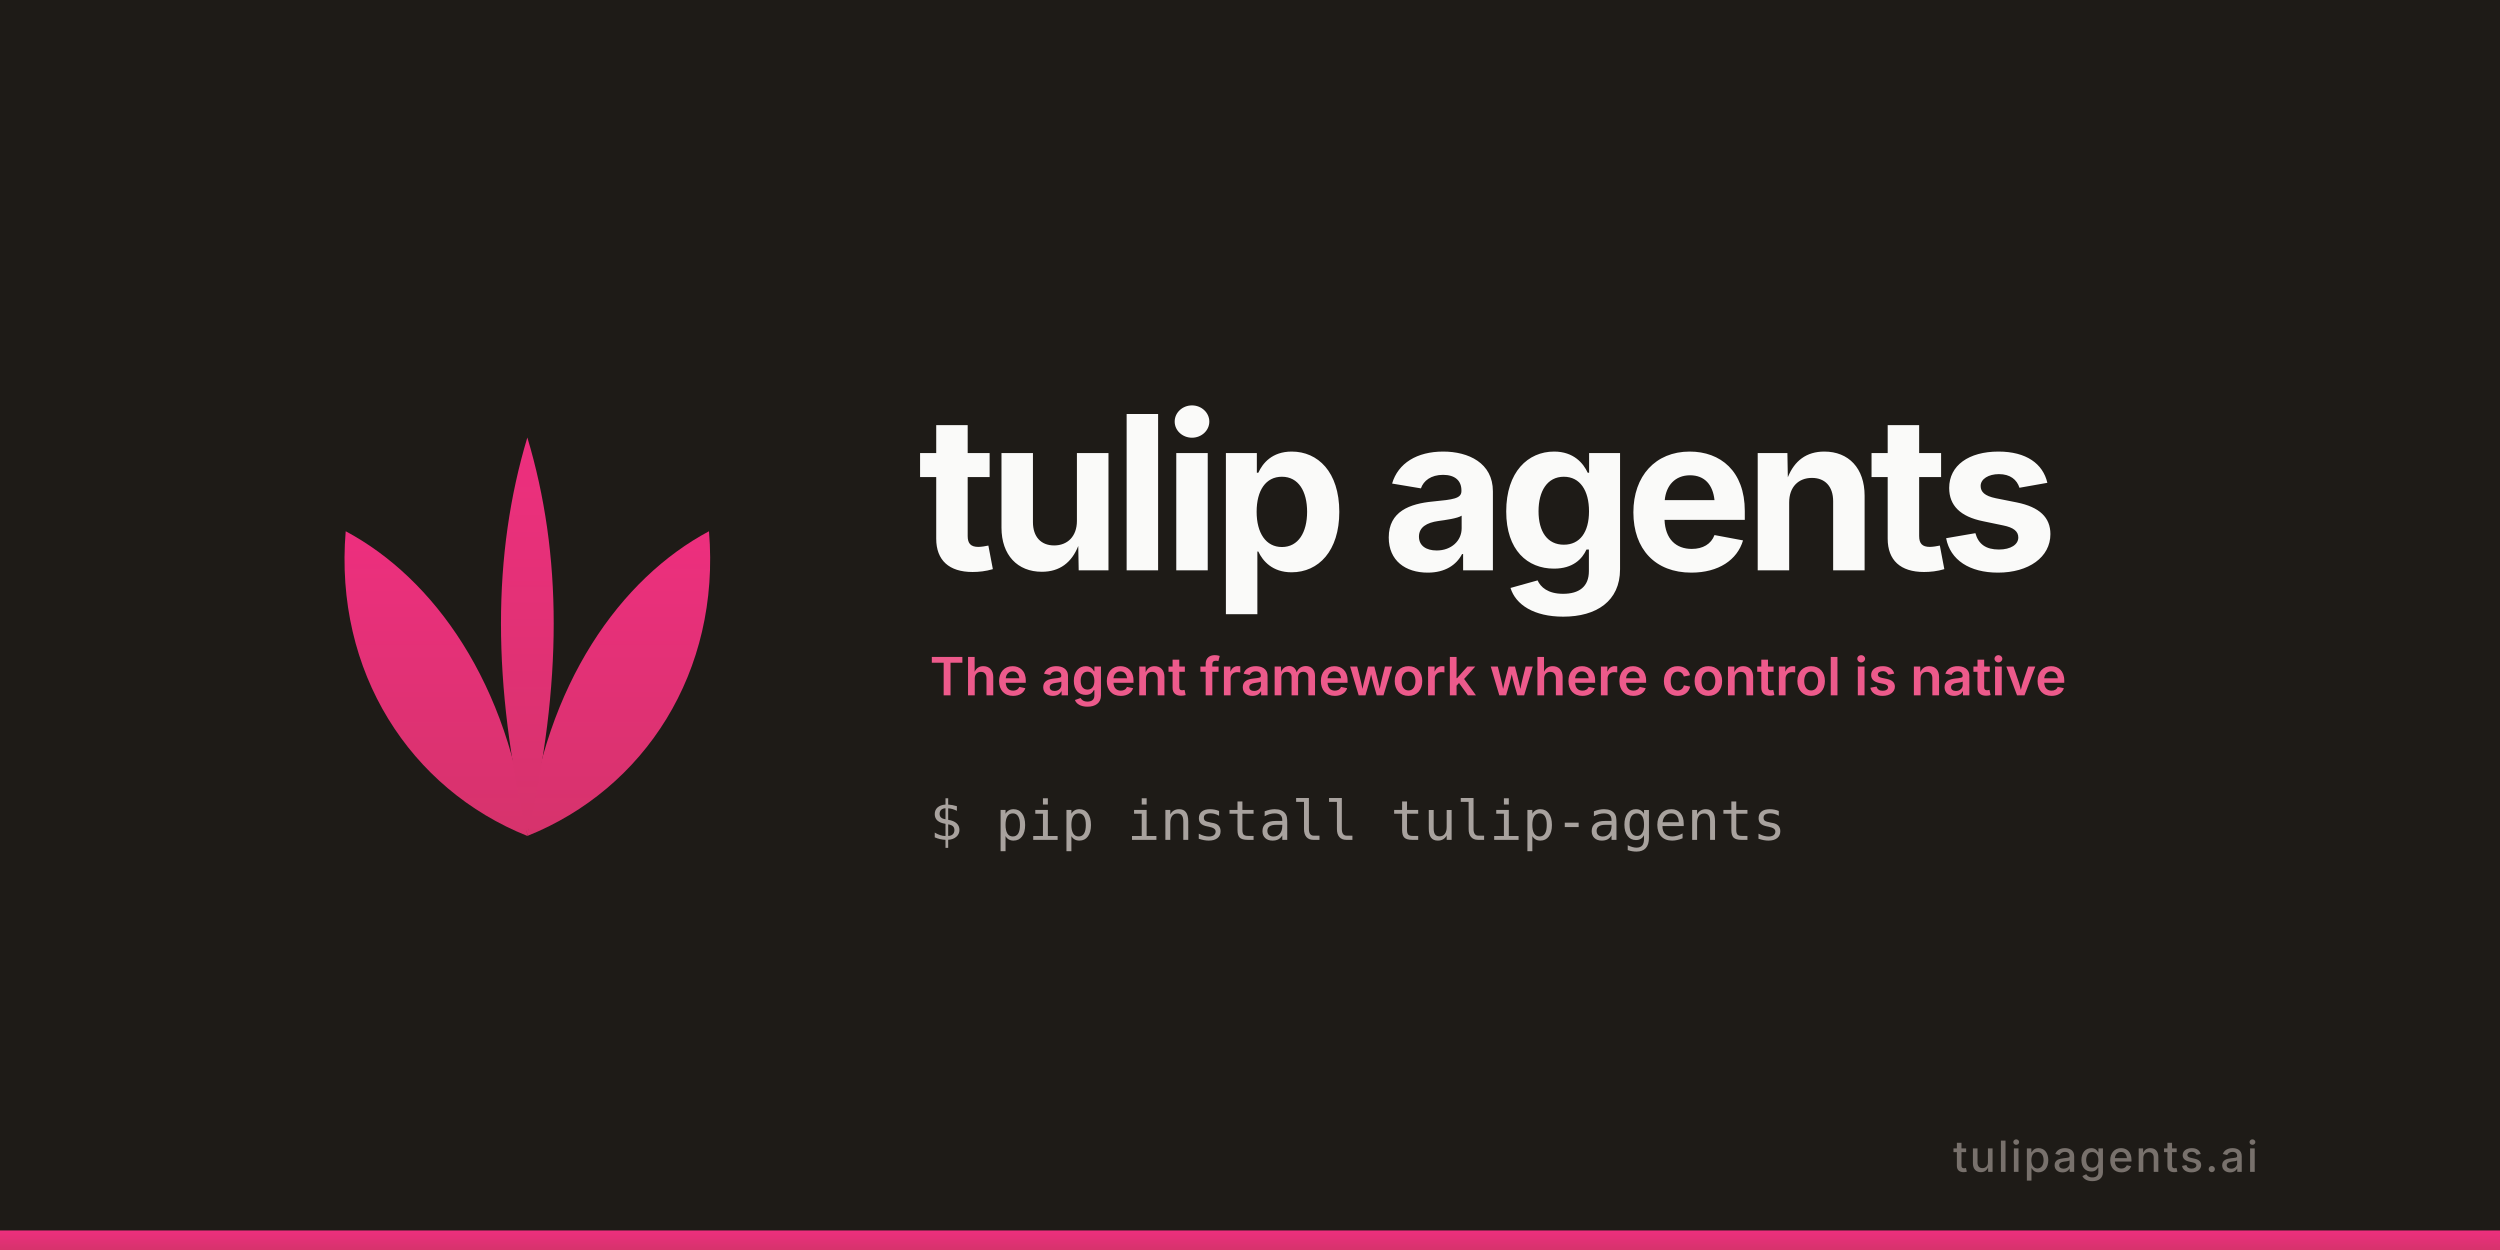
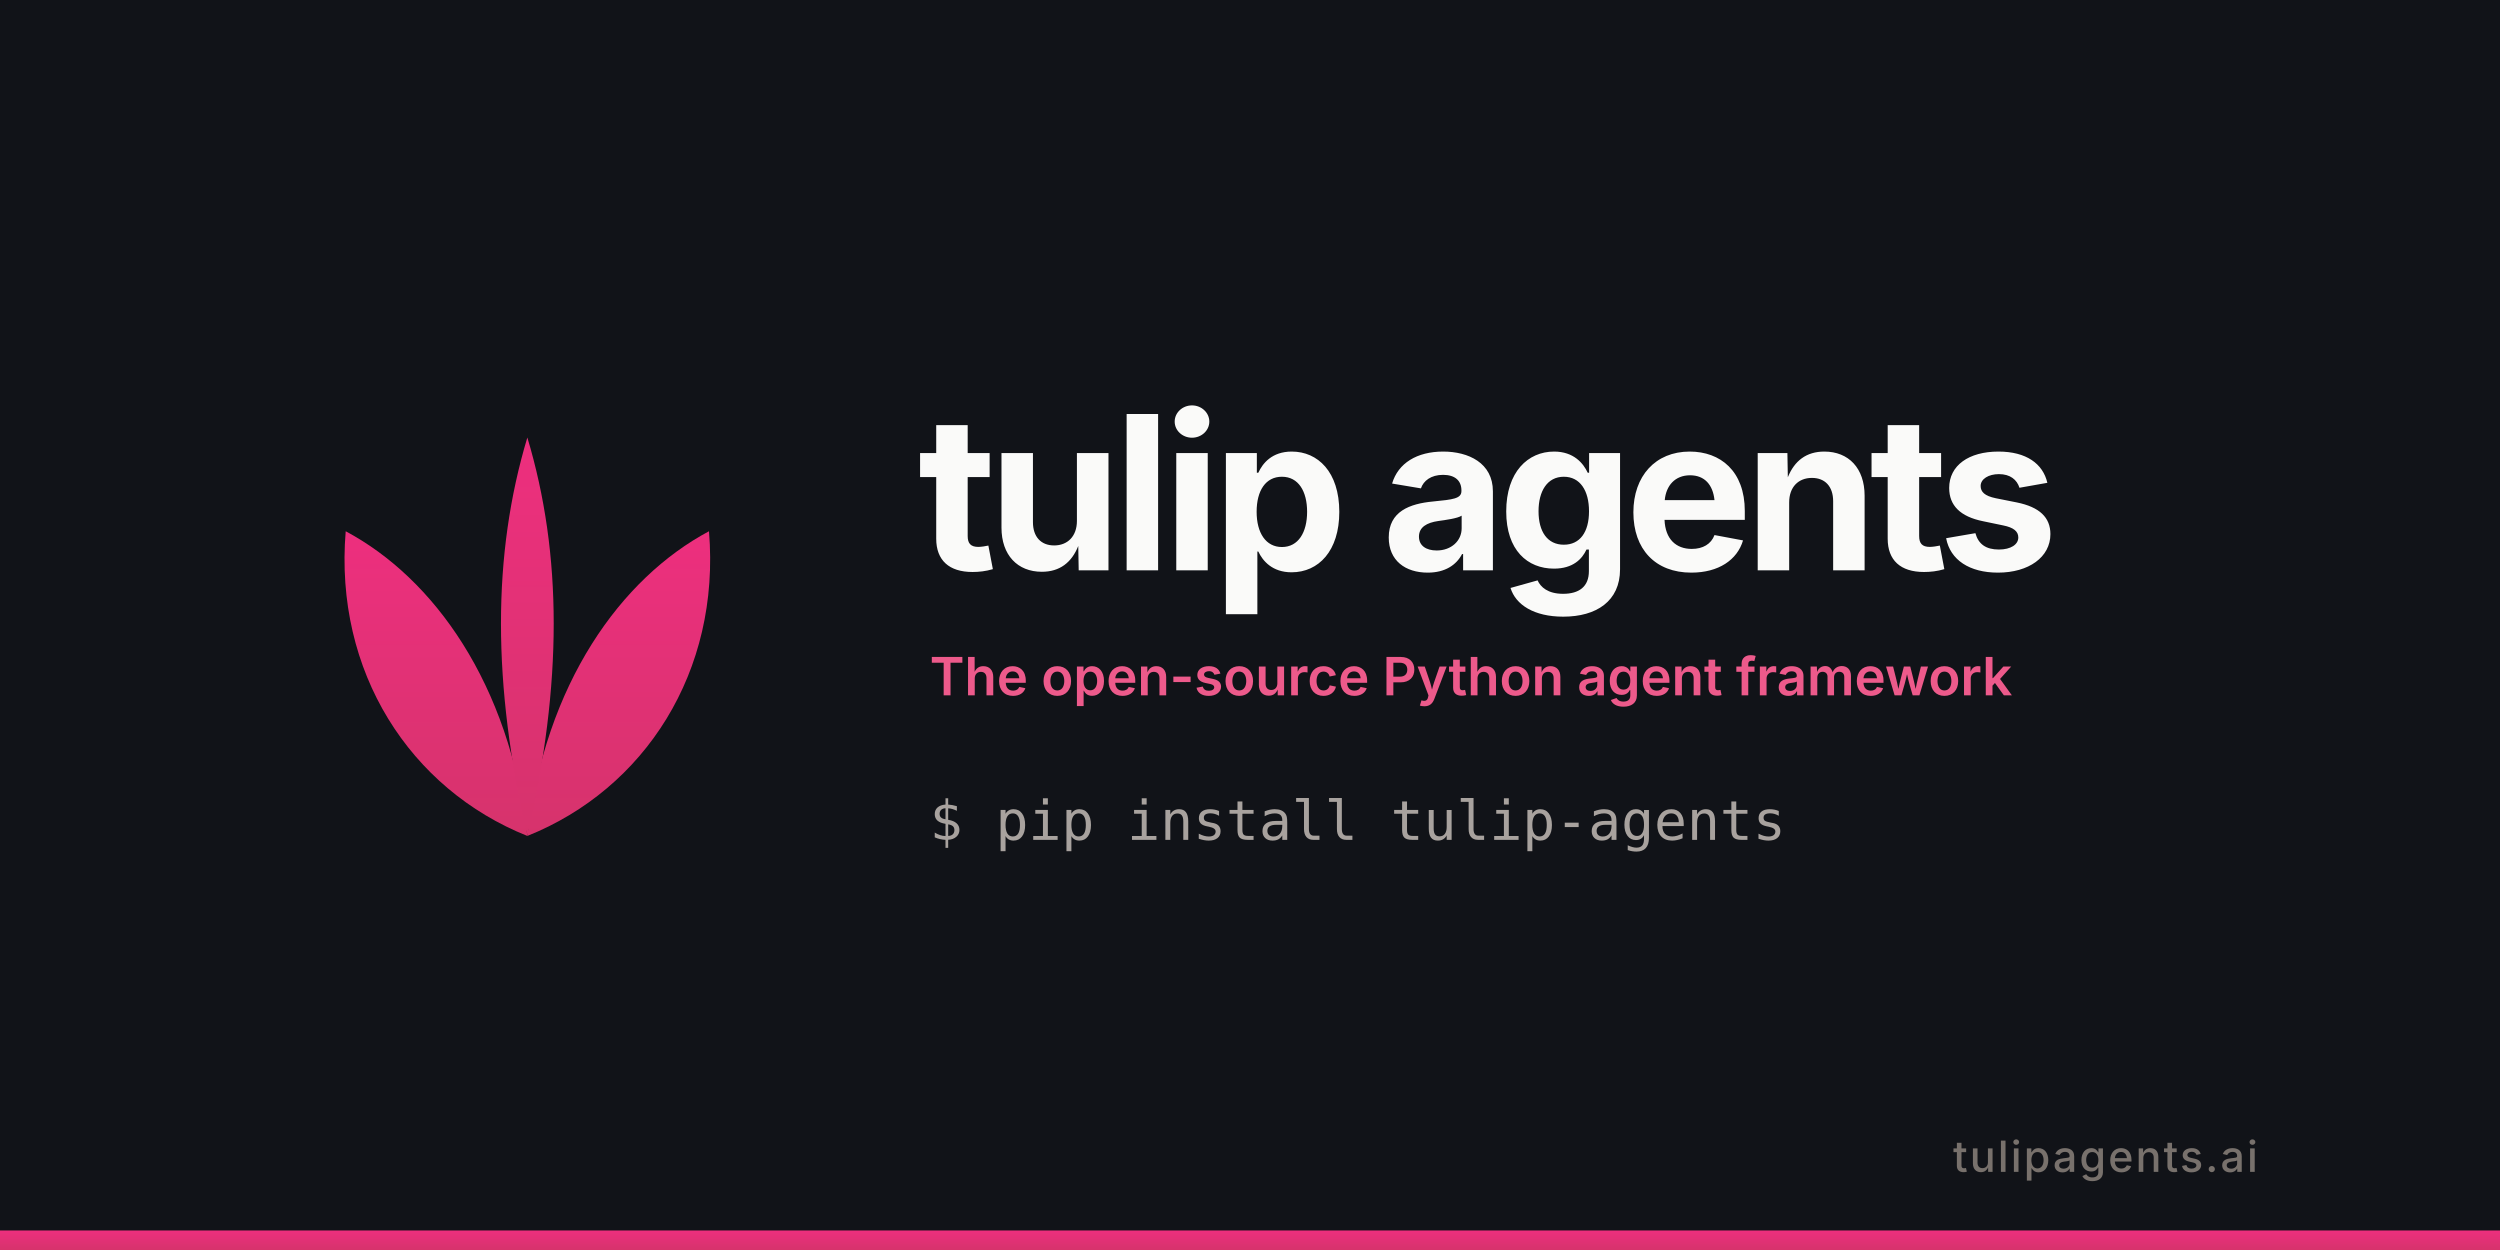
<svg xmlns="http://www.w3.org/2000/svg" viewBox="0 0 1280 640" font-family="-apple-system, BlinkMacSystemFont, 'Segoe UI', Inter, Helvetica, sans-serif">
  <defs>
    <linearGradient id="tulipGrad" x1="0" y1="0" x2="0" y2="1">
      <stop offset="0" stop-color="#ED2F7E" />
      <stop offset="1" stop-color="#D6336C" />
    </linearGradient>
  </defs>
-   <rect width="1280" height="640" fill="#1E1B17" />
+   <rect width="1280" height="640" fill="#111318" />
  <rect x="0" y="630" width="1280" height="10" fill="url(#tulipGrad)" />
  <g transform="translate(120,170) scale(3.0)">
    <path d="M50 86 C 30 78 17 58 19 34 C 34 42 47 60 50 86 Z" fill="url(#tulipGrad)" />
    <path d="M50 86 C 70 78 83 58 81 34 C 66 42 53 60 50 86 Z" fill="url(#tulipGrad)" />
    <path d="M50 86 C 44 60 44 38 50 18 C 56 38 56 60 50 86 Z" fill="url(#tulipGrad)" />
  </g>
  <text x="470" y="292" font-size="110" font-weight="700" fill="#FAFAF9" letter-spacing="-0.04em">tulip agents</text>
-   <text x="476" y="356" font-size="27" font-weight="600" fill="#ED5A8B">The agent framework where control is native</text>
+   <text x="476" y="356" font-size="27" font-weight="600" fill="#ED5A8B">The open-source Python agent framework</text>
  <text x="476" y="430" font-size="28" font-weight="500" fill="#A8A29E" font-family="'JetBrains Mono', 'Menlo', monospace">$ pip install tulip-agents</text>
  <text x="1156" y="600" font-size="22" font-weight="500" fill="#78716C" text-anchor="end" letter-spacing="0.05em">tulipagents.ai</text>
</svg>
